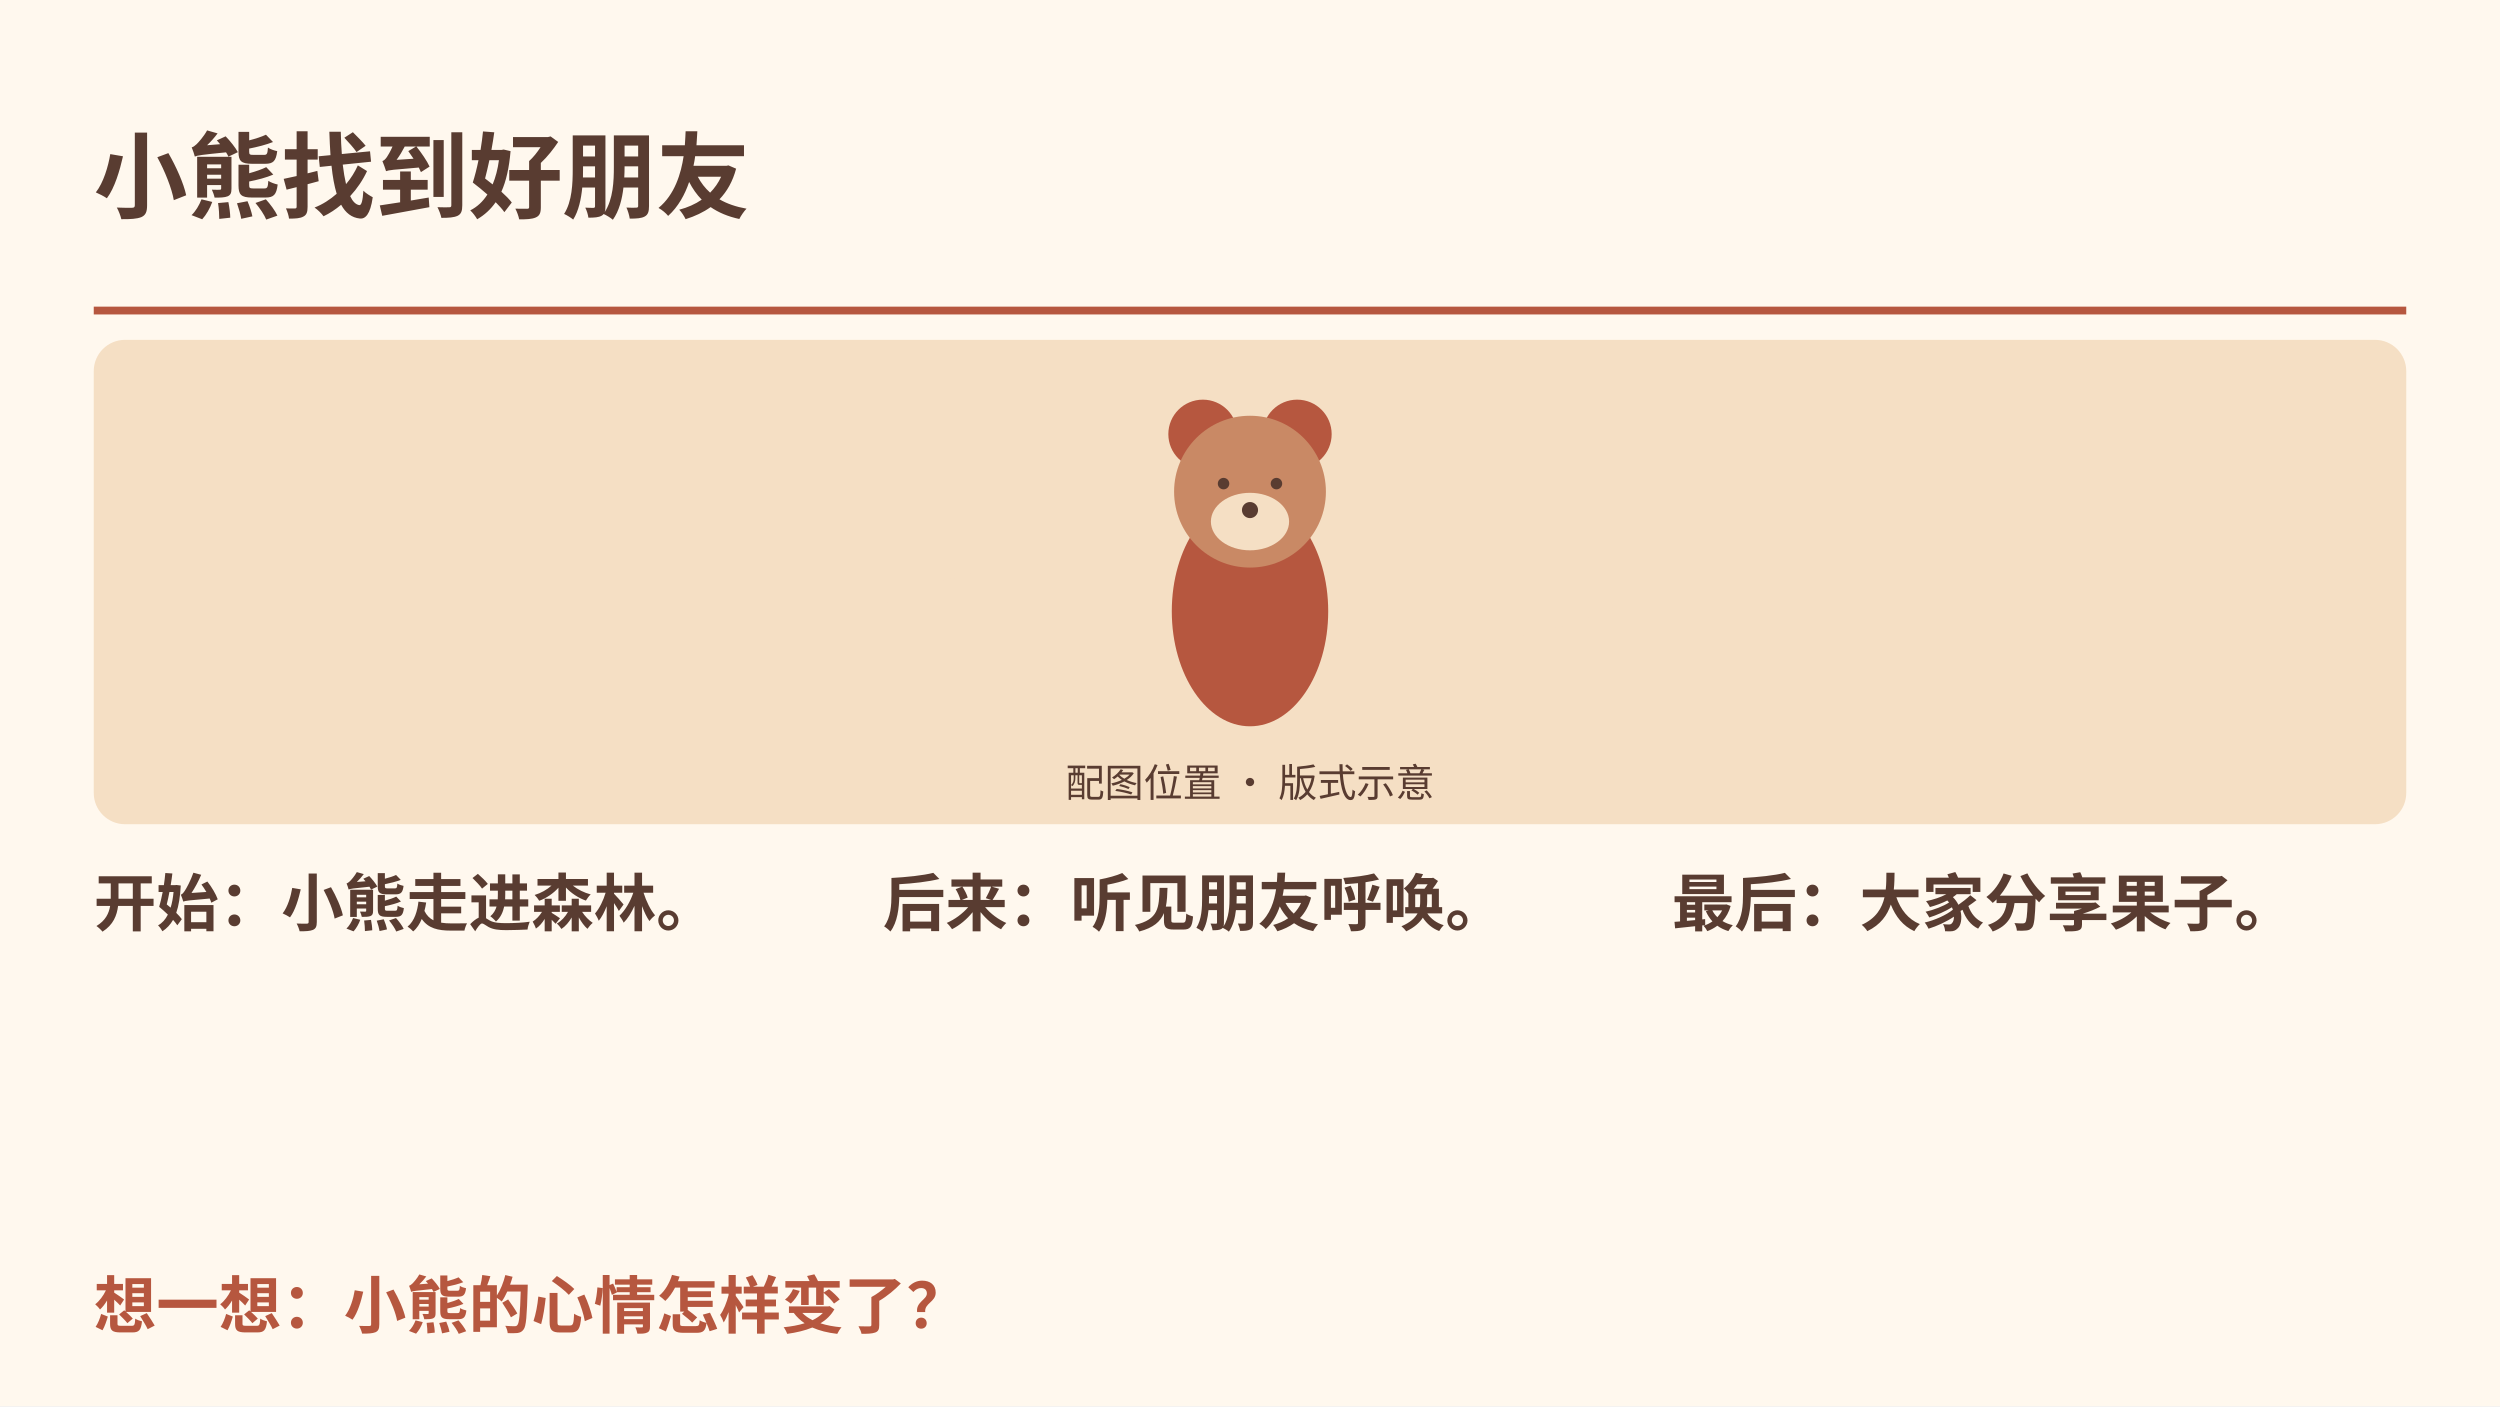
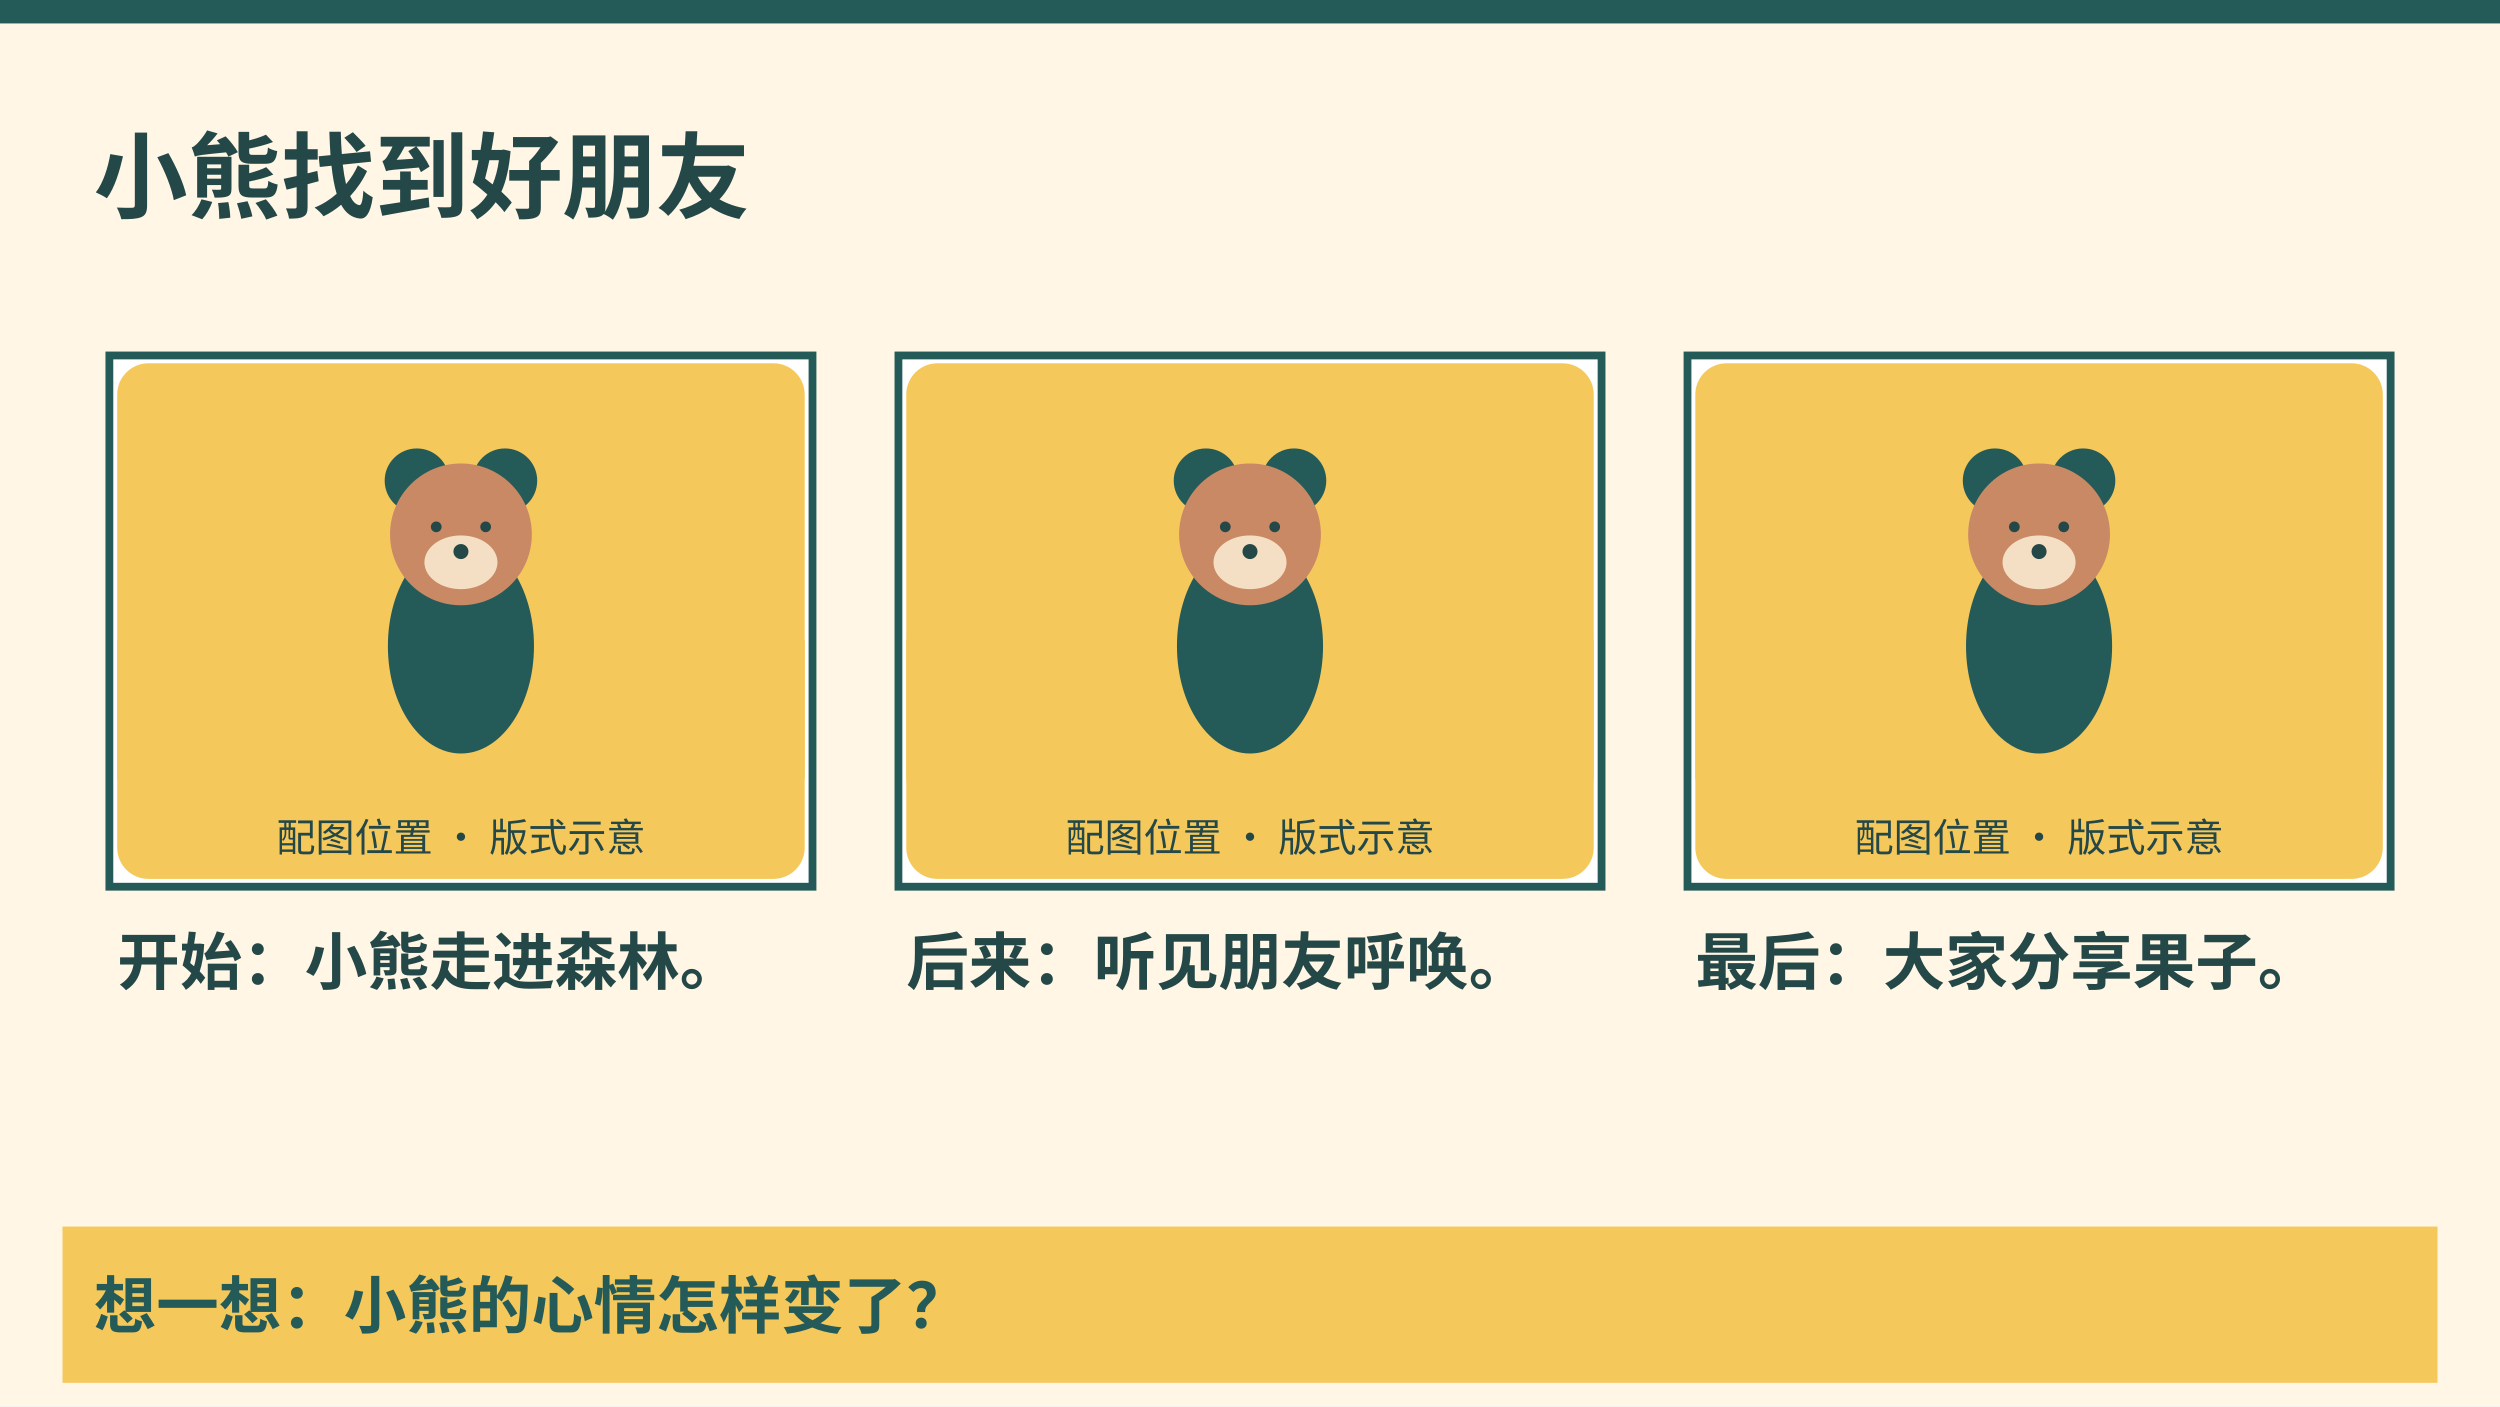
<svg xmlns="http://www.w3.org/2000/svg" width="1280" height="720" viewBox="0 0 1280 720" role="img">
  <g font-family="Noto Sans CJK SC, Microsoft YaHei, sans-serif">
-     <polygon points="0.0,0.0 1280.0,0.0 1280.0,720.0 0.0,720.0" fill="#FFF8EE" />
-     <polygon points="48.0,157.0 1232.0,157.0 1232.0,161.0 48.0,161.0" fill="#B6573F" />
-     <text fill="#593C31" font-size="48.0" font-weight="700">
+     <polygon points="0.0,0.0 1280.0,0.0 1280.0,720.0 0.0,720.0" fill="#FFF6E5" />
+     <polygon points="0.0,0.0 1280.0,0.0 1280.0,12.0 0.0,12.0" fill="#245B59" />
+     <polygon points="32.0,628.0 1248.0,628.0 1248.0,708.0 32.0,708.0" fill="#F5C85C" />
+     <polygon points="54.0,180.0 418.0,180.0 418.0,456.0 54.0,456.0" fill="#245B59" />
+     <polygon points="58.0,184.0 414.0,184.0 414.0,452.0 58.0,452.0" fill="#FFFFFF" />
+     <polygon points="458.0,180.0 822.0,180.0 822.0,456.0 458.0,456.0" fill="#245B59" />
+     <polygon points="462.0,184.0 818.0,184.0 818.0,452.0 462.0,452.0" fill="#FFFFFF" />
+     <polygon points="862.0,180.0 1226.0,180.0 1226.0,456.0 862.0,456.0" fill="#245B59" />
+     <polygon points="866.0,184.0 1222.0,184.0 1222.0,452.0 866.0,452.0" fill="#FFFFFF" />
+     <text fill="#244747" font-size="48.0" font-weight="700">
      <tspan x="48.0" y="108.0">小熊找到好朋友</tspan>
    </text>
-     <text fill="#B6573F" font-size="32.0" font-weight="700">
+     <text fill="#245B59" font-size="32.0" font-weight="700">
      <tspan x="48.0" y="680.0">想一想：小熊的心情怎样变了？</tspan>
    </text>
-     <rect x="48.0" y="174.0" width="1184.0" height="248.0" rx="16" fill="#F5DFC4" />
-     <g transform="translate(451.5556 174.0) scale(0.5888889)">
-       <path d="M0 230Q150 160 320 230T640 230V360H0Z" fill="#F5DFC4" />
-       <circle cx="279" cy="82" r="30" fill="#B6573F" />
-       <circle cx="361" cy="82" r="30" fill="#B6573F" />
-       <ellipse cx="320" cy="236" rx="68" ry="100" fill="#B6573F" />
+     <rect x="60.0" y="186.0" width="352.0" height="264.0" rx="16" fill="#F5C85C" />
+     <g transform="translate(60.0 201.0) scale(0.55)">
+       <path d="M0 230Q150 160 320 230T640 230V360H0Z" fill="#F5C85C" />
+       <circle cx="279" cy="82" r="30" fill="#245B59" />
+       <circle cx="361" cy="82" r="30" fill="#245B59" />
+       <ellipse cx="320" cy="236" rx="68" ry="100" fill="#245B59" />
      <circle cx="320" cy="132" r="66" fill="#C98965" />
      <ellipse cx="320" cy="158" rx="34" ry="25" fill="#F5DFC4" />
-       <circle cx="297" cy="125" r="5" fill="#593C31" />
-       <circle cx="343" cy="125" r="5" fill="#593C31" />
-       <circle cx="320" cy="148" r="7" fill="#593C31" />
+       <circle cx="297" cy="125" r="5" fill="#244747" />
+       <circle cx="343" cy="125" r="5" fill="#244747" />
+       <circle cx="320" cy="148" r="7" fill="#244747" />
    </g>
-     <text x="640.0" y="408.0" text-anchor="middle" font-size="20" fill="#593C31">配图位置 · 版式示意</text>
-     <text fill="#593C31" font-size="32.0" font-weight="700">
-       <tspan x="48.0" y="474.0">开始：小熊走进森林。</tspan>
+     <text x="236.0" y="436.0" text-anchor="middle" font-size="20" fill="#244747">配图位置 · 版式示意</text>
+     <text fill="#244747" font-size="32.0" font-weight="700">
+       <tspan x="60.0" y="504.0">开始：小熊走进森林。</tspan>
    </text>
-     <text fill="#593C31" font-size="32.0" font-weight="700">
-       <tspan x="452.0" y="474.0">后来：听见朋友呼唤。</tspan>
+     <rect x="464.0" y="186.0" width="352.0" height="264.0" rx="16" fill="#F5C85C" />
+     <g transform="translate(464.0 201.0) scale(0.55)">
+       <path d="M0 230Q150 160 320 230T640 230V360H0Z" fill="#F5C85C" />
+       <circle cx="279" cy="82" r="30" fill="#245B59" />
+       <circle cx="361" cy="82" r="30" fill="#245B59" />
+       <ellipse cx="320" cy="236" rx="68" ry="100" fill="#245B59" />
+       <circle cx="320" cy="132" r="66" fill="#C98965" />
+       <ellipse cx="320" cy="158" rx="34" ry="25" fill="#F5DFC4" />
+       <circle cx="297" cy="125" r="5" fill="#244747" />
+       <circle cx="343" cy="125" r="5" fill="#244747" />
+       <circle cx="320" cy="148" r="7" fill="#244747" />
+     </g>
+     <text x="640.0" y="436.0" text-anchor="middle" font-size="20" fill="#244747">配图位置 · 版式示意</text>
+     <text fill="#244747" font-size="32.0" font-weight="700">
+       <tspan x="464.0" y="504.0">后来：听见朋友呼唤。</tspan>
    </text>
-     <text fill="#593C31" font-size="32.0" font-weight="700">
-       <tspan x="856.0" y="474.0">最后：大家分享果子。</tspan>
+     <rect x="868.0" y="186.0" width="352.0" height="264.0" rx="16" fill="#F5C85C" />
+     <g transform="translate(868.0 201.0) scale(0.55)">
+       <path d="M0 230Q150 160 320 230T640 230V360H0Z" fill="#F5C85C" />
+       <circle cx="279" cy="82" r="30" fill="#245B59" />
+       <circle cx="361" cy="82" r="30" fill="#245B59" />
+       <ellipse cx="320" cy="236" rx="68" ry="100" fill="#245B59" />
+       <circle cx="320" cy="132" r="66" fill="#C98965" />
+       <ellipse cx="320" cy="158" rx="34" ry="25" fill="#F5DFC4" />
+       <circle cx="297" cy="125" r="5" fill="#244747" />
+       <circle cx="343" cy="125" r="5" fill="#244747" />
+       <circle cx="320" cy="148" r="7" fill="#244747" />
+     </g>
+     <text x="1044.0" y="436.0" text-anchor="middle" font-size="20" fill="#244747">配图位置 · 版式示意</text>
+     <text fill="#244747" font-size="32.0" font-weight="700">
+       <tspan x="868.0" y="504.0">最后：大家分享果子。</tspan>
    </text>
  </g>
</svg>
